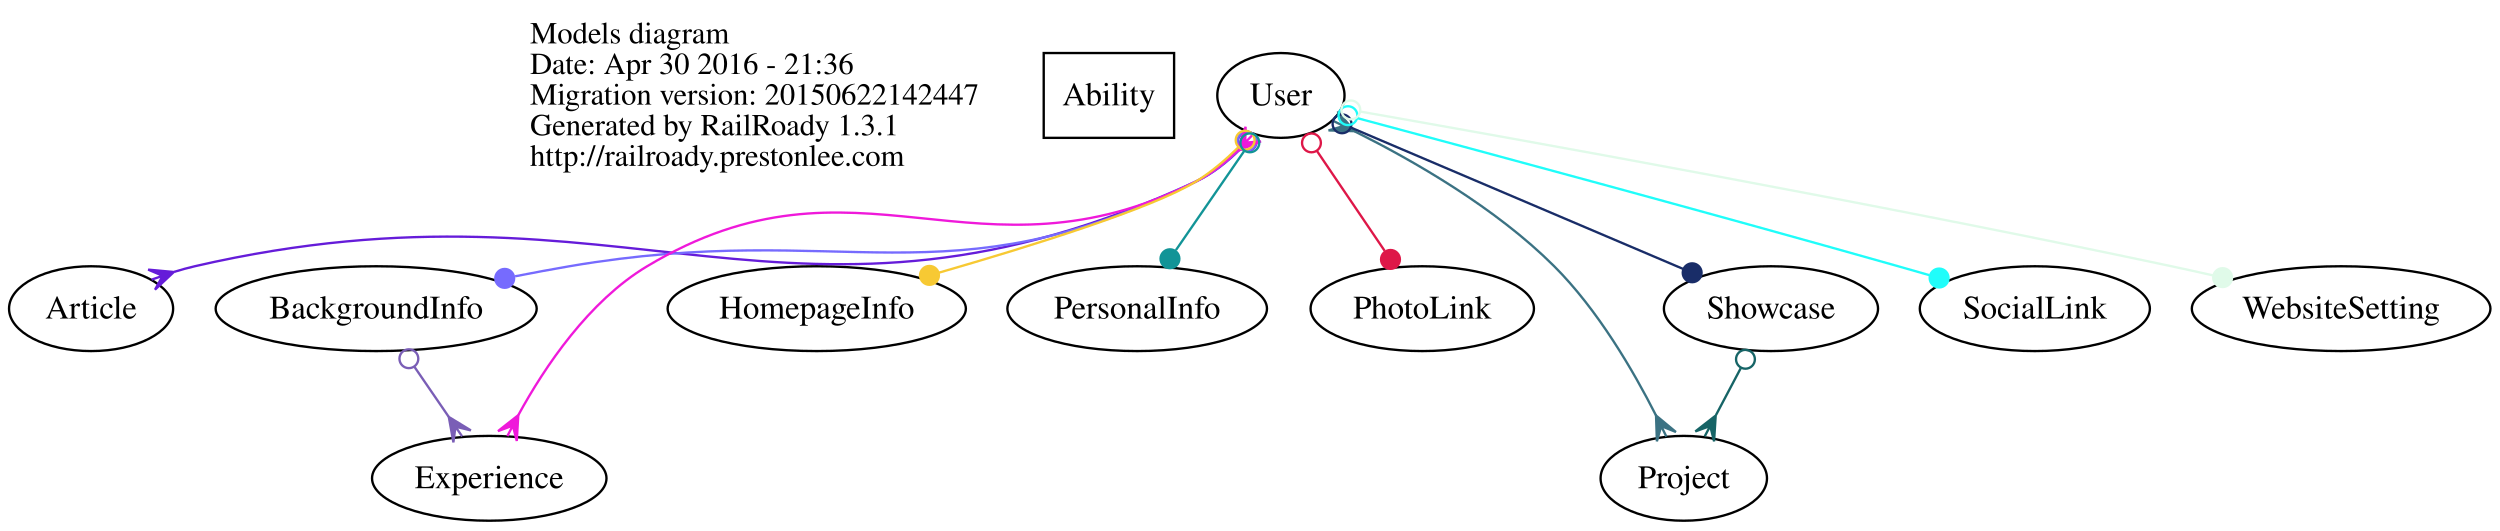
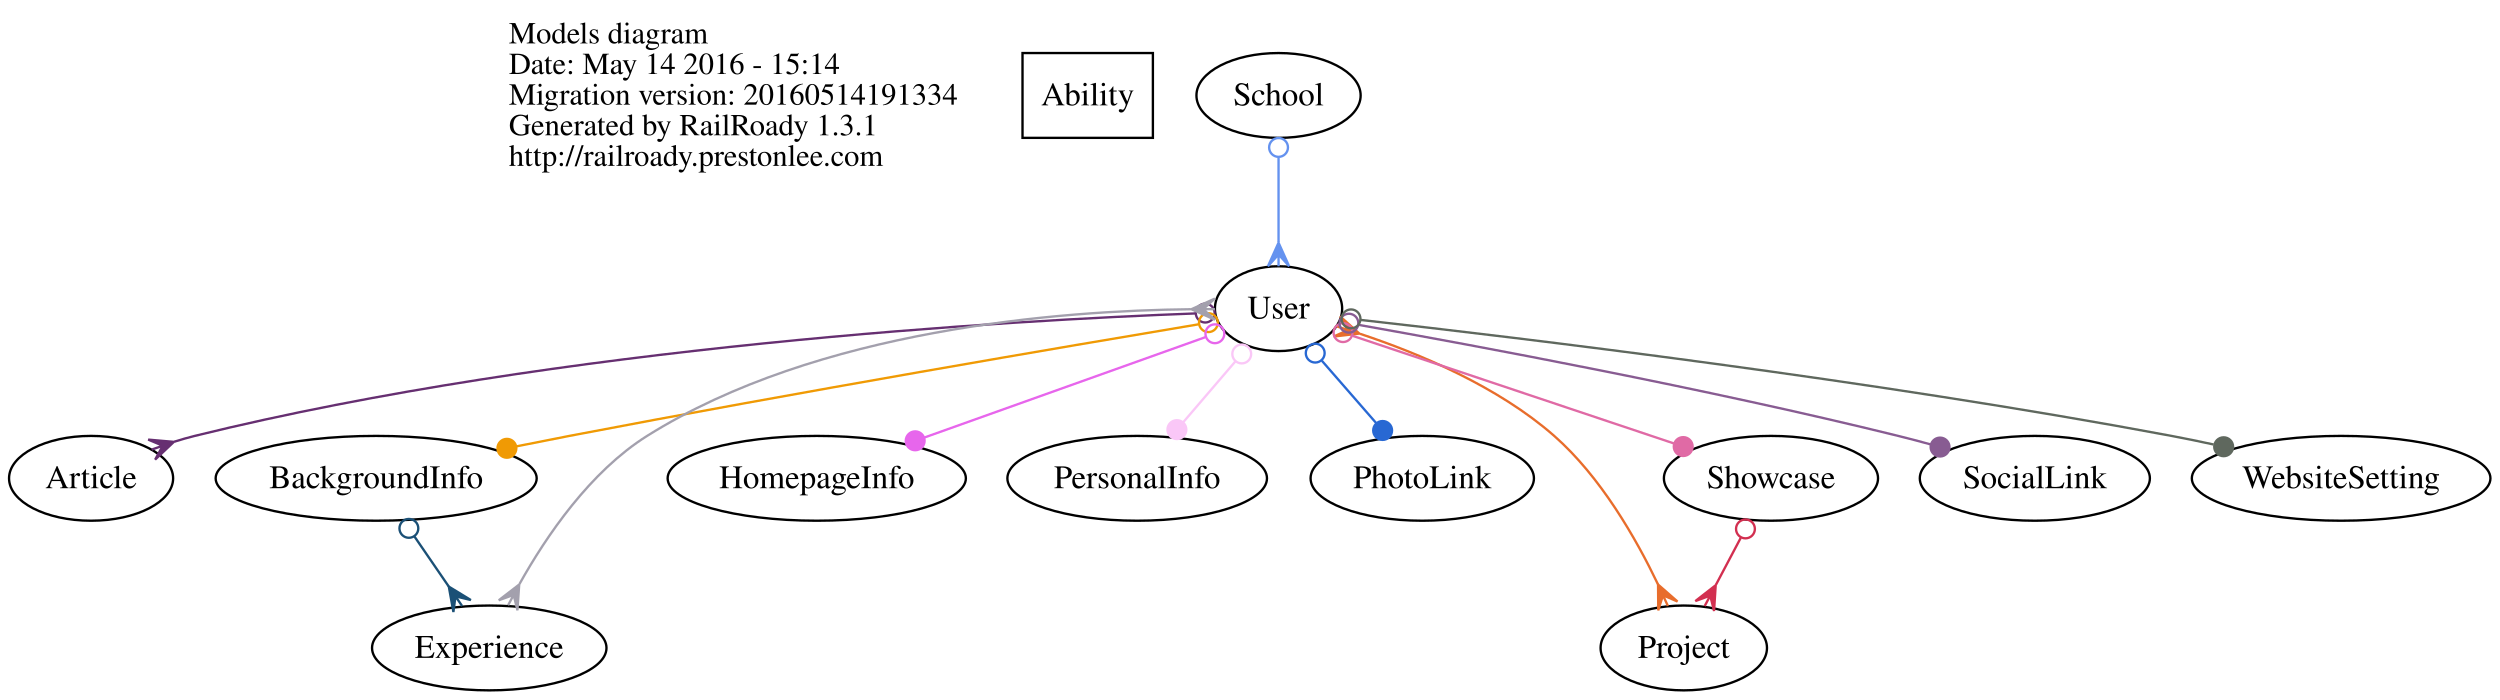
- <svg xmlns="http://www.w3.org/2000/svg" width="1061pt" height="225pt" viewBox="0.00 0.00 1061.09 225.00">
-   <g id="graph0" class="graph" transform="scale(1 1) rotate(0) translate(4 221)">
-     <polygon fill="none" stroke="none" points="-4,4 -4,-221 1057.09,-221 1057.09,4 -4,4" />
+ <svg xmlns="http://www.w3.org/2000/svg" width="1061pt" height="297pt" viewBox="0.00 0.00 1061.09 297.00">
+   <g id="graph0" class="graph" transform="scale(1 1) rotate(0) translate(4 293)">
+     <polygon fill="none" stroke="none" points="-4,4 -4,-293 1057.09,-293 1057.09,4 -4,4" />
    <g id="node1" class="node">
-       <text text-anchor="start" x="220.972" y="-202.6" font-family="Times,serif" font-size="13.00">Models diagram</text>
-       <text text-anchor="start" x="220.972" y="-189.6" font-family="Times,serif" font-size="13.00">Date: Apr 30 2016 - 21:36</text>
-       <text text-anchor="start" x="220.972" y="-176.6" font-family="Times,serif" font-size="13.00">Migration version: 20150622142447</text>
-       <text text-anchor="start" x="220.972" y="-163.6" font-family="Times,serif" font-size="13.00">Generated by RailRoady 1.3.1</text>
-       <text text-anchor="start" x="220.972" y="-150.6" font-family="Times,serif" font-size="13.00">http://railroady.prestonlee.com</text>
+       <text text-anchor="start" x="211.972" y="-274.6" font-family="Times,serif" font-size="13.00">Models diagram</text>
+       <text text-anchor="start" x="211.972" y="-261.6" font-family="Times,serif" font-size="13.00">Date: May 14 2016 - 15:14</text>
+       <text text-anchor="start" x="211.972" y="-248.6" font-family="Times,serif" font-size="13.00">Migration version: 20160514191334</text>
+       <text text-anchor="start" x="211.972" y="-235.6" font-family="Times,serif" font-size="13.00">Generated by RailRoady 1.3.1</text>
+       <text text-anchor="start" x="211.972" y="-222.6" font-family="Times,serif" font-size="13.00">http://railroady.prestonlee.com</text>
    </g>
    <g id="node2" class="node">
-       <polygon fill="none" stroke="black" points="494.329,-198.5 438.99,-198.5 438.99,-162.5 494.329,-162.5 494.329,-198.5" />
-       <text text-anchor="middle" x="466.66" y="-176.3" font-family="Times,serif" font-size="14.00">Ability</text>
+       <polygon fill="none" stroke="black" points="485.329,-270.5 429.99,-270.5 429.99,-234.5 485.329,-234.5 485.329,-270.5" />
+       <text text-anchor="middle" x="457.66" y="-248.3" font-family="Times,serif" font-size="14.00">Ability</text>
    </g>
    <g id="node3" class="node">
      <ellipse fill="none" stroke="black" cx="34.66" cy="-90" rx="34.82" ry="18" />
      <text text-anchor="middle" x="34.66" y="-85.8" font-family="Times,serif" font-size="14.00">Article</text>
    </g>
    <g id="node4" class="node">
      <ellipse fill="none" stroke="black" cx="155.66" cy="-90" rx="68.129" ry="18" />
      <text text-anchor="middle" x="155.66" y="-85.8" font-family="Times,serif" font-size="14.00">BackgroundInfo</text>
    </g>
    <g id="node5" class="node">
      <ellipse fill="none" stroke="black" cx="203.66" cy="-18" rx="49.753" ry="18" />
      <text text-anchor="middle" x="203.66" y="-13.8" font-family="Times,serif" font-size="14.00">Experience</text>
    </g>
    <g id="edge1" class="edge">
-       <path fill="none" stroke="#7a5eb6" d="M171.925,-65.28C176.594,-58.47 181.701,-51.023 186.427,-44.131" />
-       <ellipse fill="none" stroke="#7a5eb6" cx="169.541" cy="-68.756" rx="4" ry="4" />
-       <polygon fill="#7a5eb6" stroke="#7a5eb6" points="186.492,-44.036 195.858,-38.334 189.319,-39.913 192.147,-35.789 192.147,-35.789 192.147,-35.789 189.319,-39.913 188.436,-33.244 186.492,-44.036 186.492,-44.036" />
+       <path fill="none" stroke="#1b5076" d="M171.925,-65.28C176.594,-58.47 181.701,-51.023 186.427,-44.131" />
+       <ellipse fill="none" stroke="#1b5076" cx="169.541" cy="-68.756" rx="4" ry="4" />
+       <polygon fill="#1b5076" stroke="#1b5076" points="186.492,-44.036 195.858,-38.334 189.319,-39.913 192.147,-35.789 192.147,-35.789 192.147,-35.789 189.319,-39.913 188.436,-33.244 186.492,-44.036 186.492,-44.036" />
    </g>
    <g id="node6" class="node">
      <ellipse fill="none" stroke="black" cx="342.66" cy="-90" rx="63.292" ry="18" />
      <text text-anchor="middle" x="342.66" y="-85.8" font-family="Times,serif" font-size="14.00">HomepageInfo</text>
    </g>
    <g id="node7" class="node">
      <ellipse fill="none" stroke="black" cx="478.66" cy="-90" rx="55.092" ry="18" />
      <text text-anchor="middle" x="478.66" y="-85.8" font-family="Times,serif" font-size="14.00">PersonalInfo</text>
    </g>
    <g id="node8" class="node">
      <ellipse fill="none" stroke="black" cx="599.66" cy="-90" rx="47.4" ry="18" />
      <text text-anchor="middle" x="599.66" y="-85.8" font-family="Times,serif" font-size="14.00">PhotoLink</text>
    </g>
    <g id="node9" class="node">
      <ellipse fill="none" stroke="black" cx="710.66" cy="-18" rx="35.313" ry="18" />
      <text text-anchor="middle" x="710.66" y="-13.8" font-family="Times,serif" font-size="14.00">Project</text>
    </g>
    <g id="node10" class="node">
+       <ellipse fill="none" stroke="black" cx="538.66" cy="-252.5" rx="34.846" ry="18" />
+       <text text-anchor="middle" x="538.66" y="-248.3" font-family="Times,serif" font-size="14.00">School</text>
+     </g>
+     <g id="node13" class="node">
+       <ellipse fill="none" stroke="black" cx="538.66" cy="-162" rx="27" ry="18" />
+       <text text-anchor="middle" x="538.66" y="-157.8" font-family="Times,serif" font-size="14.00">User</text>
+     </g>
+     <g id="edge2" class="edge">
+       <path fill="none" stroke="#6492ef" d="M538.66,-226.189C538.66,-214.971 538.66,-201.752 538.66,-190.311" />
+       <ellipse fill="none" stroke="#6492ef" cx="538.66" cy="-230.436" rx="4" ry="4" />
+       <polygon fill="#6492ef" stroke="#6492ef" points="538.66,-190.011 543.16,-180.011 538.66,-185.011 538.66,-180.011 538.66,-180.011 538.66,-180.011 538.66,-185.011 534.16,-180.011 538.66,-190.011 538.66,-190.011" />
+     </g>
+     <g id="node11" class="node">
      <ellipse fill="none" stroke="black" cx="747.66" cy="-90" rx="45.444" ry="18" />
      <text text-anchor="middle" x="747.66" y="-85.8" font-family="Times,serif" font-size="14.00">Showcase</text>
    </g>
-     <g id="edge2" class="edge">
-       <path fill="none" stroke="#166466" d="M734.823,-64.714C731.433,-58.302 727.763,-51.358 724.331,-44.865" />
-       <ellipse fill="none" stroke="#166466" cx="736.834" cy="-68.519" rx="4" ry="4" />
-       <polygon fill="#166466" stroke="#166466" points="724.207,-44.63 723.512,-33.686 721.87,-40.209 719.534,-35.789 719.534,-35.789 719.534,-35.789 721.87,-40.209 715.555,-37.892 724.207,-44.63 724.207,-44.63" />
+     <g id="edge3" class="edge">
+       <path fill="none" stroke="#d22f50" d="M734.823,-64.714C731.433,-58.302 727.763,-51.358 724.331,-44.865" />
+       <ellipse fill="none" stroke="#d22f50" cx="736.834" cy="-68.519" rx="4" ry="4" />
+       <polygon fill="#d22f50" stroke="#d22f50" points="724.207,-44.63 723.512,-33.686 721.87,-40.209 719.534,-35.789 719.534,-35.789 719.534,-35.789 721.87,-40.209 715.555,-37.892 724.207,-44.63 724.207,-44.63" />
    </g>
-     <g id="node11" class="node">
+     <g id="node12" class="node">
      <ellipse fill="none" stroke="black" cx="859.66" cy="-90" rx="48.827" ry="18" />
      <text text-anchor="middle" x="859.66" y="-85.8" font-family="Times,serif" font-size="14.00">SocialLink</text>
    </g>
-     <g id="node12" class="node">
-       <ellipse fill="none" stroke="black" cx="539.66" cy="-180.5" rx="27" ry="18" />
-       <text text-anchor="middle" x="539.66" y="-176.3" font-family="Times,serif" font-size="14.00">User</text>
-     </g>
-     <g id="edge3" class="edge">
-       <path fill="none" stroke="#651cd9" d="M522.585,-157.897C517.141,-152.449 510.686,-147.235 503.66,-144 331.466,-64.725 263.379,-150.589 78.659,-108 75.817,-107.345 72.913,-106.542 70.02,-105.647" />
-       <ellipse fill="none" stroke="#651cd9" cx="525.355" cy="-160.885" rx="4" ry="4" />
-       <polygon fill="#651cd9" stroke="#651cd9" points="69.791,-105.568 61.795,-98.065 65.062,-103.945 60.333,-102.321 60.333,-102.321 60.333,-102.321 65.062,-103.945 58.872,-106.577 69.791,-105.568 69.791,-105.568" />
-     </g>
    <g id="edge4" class="edge">
-       <path fill="none" stroke="#766bfe" d="M522.478,-158.123C517.032,-152.678 510.603,-147.41 503.66,-144 396.574,-91.415 355.25,-128.121 237.66,-108 230.187,-106.721 222.358,-105.258 214.625,-103.739" />
-       <ellipse fill="none" stroke="#766bfe" cx="525.251" cy="-161.094" rx="4" ry="4" />
-       <ellipse fill="#766bfe" stroke="#766bfe" cx="210.218" cy="-102.859" rx="4" ry="4" />
+       <path fill="none" stroke="#662f71" d="M503.5,-159.982C425.787,-157.077 233.984,-146.291 78.659,-108 75.827,-107.302 72.931,-106.469 70.043,-105.552" />
+       <ellipse fill="none" stroke="#662f71" cx="507.536" cy="-160.127" rx="4" ry="4" />
+       <polygon fill="#662f71" stroke="#662f71" points="69.811,-105.471 61.844,-97.935 65.088,-103.828 60.366,-102.185 60.366,-102.185 60.366,-102.185 65.088,-103.828 58.887,-106.435 69.811,-105.471 69.811,-105.471" />
    </g>
    <g id="edge5" class="edge">
-       <path fill="none" stroke="#ef19da" d="M521.025,-156.821C515.893,-151.877 509.982,-147.179 503.66,-144 410.041,-96.933 360.566,-161.819 270.66,-108 245.908,-93.183 227.254,-65.419 215.995,-44.825" />
-       <polygon fill="#ef19da" stroke="#ef19da" points="521.05,-156.848 524.681,-167.195 524.496,-160.471 527.942,-164.094 527.942,-164.094 527.942,-164.094 524.496,-160.471 531.203,-160.993 521.05,-156.848 521.05,-156.848" />
-       <polygon fill="#ef19da" stroke="#ef19da" points="215.983,-44.801 215.335,-33.854 213.665,-40.37 211.347,-35.94 211.347,-35.94 211.347,-35.94 213.665,-40.37 207.36,-38.026 215.983,-44.801 215.983,-44.801" />
+       <path fill="none" stroke="#f09a04" d="M504.724,-155.367C448.919,-146.028 334.317,-126.525 237.66,-108 230.424,-106.613 222.84,-105.11 215.33,-103.589" />
+       <ellipse fill="none" stroke="#f09a04" cx="508.897" cy="-156.065" rx="4" ry="4" />
+       <ellipse fill="#f09a04" stroke="#f09a04" cx="211.148" cy="-102.737" rx="4" ry="4" />
    </g>
    <g id="edge6" class="edge">
-       <path fill="none" stroke="#f7c933" d="M521.419,-158.312C516.108,-153.085 510.013,-147.88 503.66,-144 485.059,-132.642 434.082,-116.683 394.422,-105.251" />
-       <ellipse fill="none" stroke="#f7c933" cx="524.486" cy="-161.498" rx="4" ry="4" />
-       <ellipse fill="#f7c933" stroke="#f7c933" cx="390.5" cy="-104.128" rx="4" ry="4" />
+       <path fill="none" stroke="#a3a0ad" d="M501.372,-161.762C446.629,-161.184 343.163,-153.493 270.66,-108 246.476,-92.826 227.904,-65.557 216.514,-45.189" />
+       <polygon fill="#a3a0ad" stroke="#a3a0ad" points="501.647,-161.763 511.634,-166.292 506.647,-161.777 511.647,-161.792 511.647,-161.792 511.647,-161.792 506.647,-161.777 511.66,-157.292 501.647,-161.763 501.647,-161.763" />
+       <polygon fill="#a3a0ad" stroke="#a3a0ad" points="216.37,-44.921 215.615,-33.981 214.009,-40.514 211.649,-36.106 211.649,-36.106 211.649,-36.106 214.009,-40.514 207.682,-38.231 216.37,-44.921 216.37,-44.921" />
    </g>
    <g id="edge7" class="edge">
-       <path fill="none" stroke="#129497" d="M524.163,-157.017C515.273,-144.12 504.118,-127.936 495.078,-114.821" />
-       <ellipse fill="none" stroke="#129497" cx="526.484" cy="-160.385" rx="4" ry="4" />
-       <ellipse fill="#129497" stroke="#129497" cx="492.572" cy="-111.184" rx="4" ry="4" />
+       <path fill="none" stroke="#e766ec" d="M507.554,-149.891C475.416,-138.413 424.918,-120.378 388.267,-107.288" />
+       <ellipse fill="none" stroke="#e766ec" cx="511.639" cy="-151.35" rx="4" ry="4" />
+       <ellipse fill="#e766ec" stroke="#e766ec" cx="384.435" cy="-105.92" rx="4" ry="4" />
    </g>
    <g id="edge8" class="edge">
-       <path fill="none" stroke="#de1748" d="M554.932,-156.973C563.737,-143.986 574.792,-127.679 583.709,-114.527" />
-       <ellipse fill="none" stroke="#de1748" cx="552.631" cy="-160.367" rx="4" ry="4" />
-       <ellipse fill="#de1748" stroke="#de1748" cx="586.17" cy="-110.897" rx="4" ry="4" />
+       <path fill="none" stroke="#fac7f7" d="M520.389,-139.684C513.358,-131.482 505.307,-122.089 498.165,-113.756" />
+       <ellipse fill="none" stroke="#fac7f7" cx="523.037" cy="-142.774" rx="4" ry="4" />
+       <ellipse fill="#fac7f7" stroke="#fac7f7" cx="495.515" cy="-110.665" rx="4" ry="4" />
+     </g>
+     <g id="edge9" class="edge">
+       <path fill="none" stroke="#2868d3" d="M557.015,-139.937C564.283,-131.596 572.651,-121.993 580.039,-113.515" />
+       <ellipse fill="none" stroke="#2868d3" cx="554.224" cy="-143.139" rx="4" ry="4" />
+       <ellipse fill="#2868d3" stroke="#2868d3" cx="582.836" cy="-110.306" rx="4" ry="4" />
+     </g>
+     <g id="edge11" class="edge">
+       <path fill="none" stroke="#e86d2c" d="M573.252,-151.337C598.303,-143.006 631.817,-128.967 655.66,-108 675.379,-90.659 690.367,-64.519 699.679,-45.049" />
+       <polygon fill="#e86d2c" stroke="#e86d2c" points="572.957,-151.431 562.064,-150.171 568.192,-152.945 563.426,-154.459 563.426,-154.459 563.426,-154.459 568.192,-152.945 564.789,-158.748 572.957,-151.431 572.957,-151.431" />
+       <polygon fill="#e86d2c" stroke="#e86d2c" points="699.739,-44.917 707.998,-37.703 701.823,-40.372 703.907,-35.827 703.907,-35.827 703.907,-35.827 701.823,-40.372 699.817,-33.951 699.739,-44.917 699.739,-44.917" />
    </g>
    <g id="edge10" class="edge">
-       <path fill="none" stroke="#3b7283" d="M570.908,-165.293C595.949,-152.797 630.874,-132.757 655.66,-108 674.129,-89.552 689.195,-63.767 698.859,-44.698" />
-       <polygon fill="#3b7283" stroke="#3b7283" points="570.829,-165.331 559.868,-165.66 566.333,-167.519 561.837,-169.707 561.837,-169.707 561.837,-169.707 566.333,-167.519 563.806,-173.753 570.829,-165.331 570.829,-165.331" />
-       <polygon fill="#3b7283" stroke="#3b7283" points="698.88,-44.653 707.324,-37.657 701.082,-40.164 703.284,-35.675 703.284,-35.675 703.284,-35.675 701.082,-40.164 699.244,-33.693 698.88,-44.653 698.88,-44.653" />
+       <path fill="none" stroke="#e06aa5" d="M570.076,-150.478C606.428,-138.302 666.413,-118.212 706.473,-104.794" />
+       <ellipse fill="none" stroke="#e06aa5" cx="566.021" cy="-151.836" rx="4" ry="4" />
+       <ellipse fill="#e06aa5" stroke="#e06aa5" cx="710.414" cy="-103.475" rx="4" ry="4" />
    </g>
-     <g id="edge9" class="edge">
-       <path fill="none" stroke="#192d68" d="M569.408,-166.843C606.539,-151.044 670.061,-124.017 710.396,-106.855" />
-       <ellipse fill="none" stroke="#192d68" cx="565.6" cy="-168.463" rx="4" ry="4" />
-       <ellipse fill="#192d68" stroke="#192d68" cx="714.212" cy="-105.231" rx="4" ry="4" />
+     <g id="edge12" class="edge">
+       <path fill="none" stroke="#885c92" d="M572.533,-155.14C622.818,-146.222 720.057,-128.141 801.66,-108 806.163,-106.889 810.84,-105.654 815.497,-104.372" />
+       <ellipse fill="none" stroke="#885c92" cx="568.521" cy="-155.847" rx="4" ry="4" />
+       <ellipse fill="#885c92" stroke="#885c92" cx="819.43" cy="-103.266" rx="4" ry="4" />
    </g>
-     <g id="edge11" class="edge">
-       <path fill="none" stroke="#20fdfa" d="M572.083,-170.861C621.635,-157.61 719.146,-131.349 801.66,-108 805.951,-106.786 810.415,-105.506 814.878,-104.216" />
-       <ellipse fill="none" stroke="#20fdfa" cx="568.129" cy="-171.917" rx="4" ry="4" />
-       <ellipse fill="#20fdfa" stroke="#20fdfa" cx="819.029" cy="-103.011" rx="4" ry="4" />
-     </g>
-     <g id="node13" class="node">
+     <g id="node14" class="node">
      <ellipse fill="none" stroke="black" cx="989.66" cy="-90" rx="63.371" ry="18" />
      <text text-anchor="middle" x="989.66" y="-85.8" font-family="Times,serif" font-size="14.00">WebsiteSetting</text>
    </g>
-     <g id="edge12" class="edge">
-       <path fill="none" stroke="#e0fae9" d="M573.425,-173.638C639.638,-162.028 791.106,-134.895 917.66,-108 923.36,-106.789 929.302,-105.472 935.22,-104.127" />
-       <ellipse fill="none" stroke="#e0fae9" cx="569.346" cy="-174.352" rx="4" ry="4" />
-       <ellipse fill="#e0fae9" stroke="#e0fae9" cx="939.353" cy="-103.177" rx="4" ry="4" />
+     <g id="edge13" class="edge">
+       <path fill="none" stroke="#5f685e" d="M573.578,-157.217C640.598,-149.712 791.789,-131.608 917.66,-108 923.474,-106.909 929.528,-105.661 935.545,-104.347" />
+       <ellipse fill="none" stroke="#5f685e" cx="569.424" cy="-157.679" rx="4" ry="4" />
+       <ellipse fill="#5f685e" stroke="#5f685e" cx="939.8" cy="-103.395" rx="4" ry="4" />
    </g>
  </g>
</svg>
